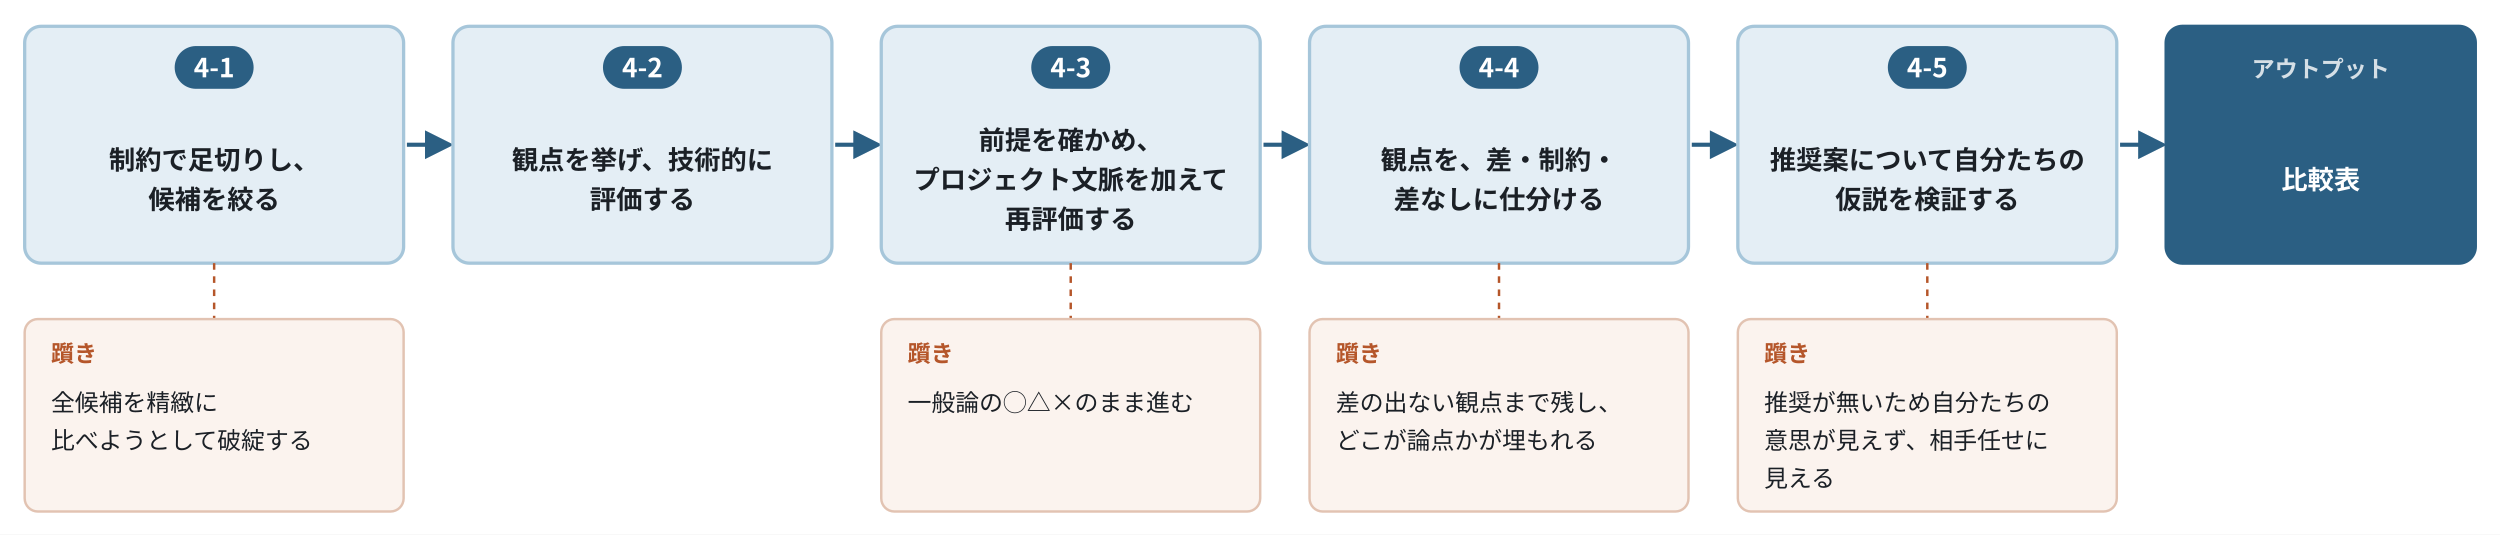
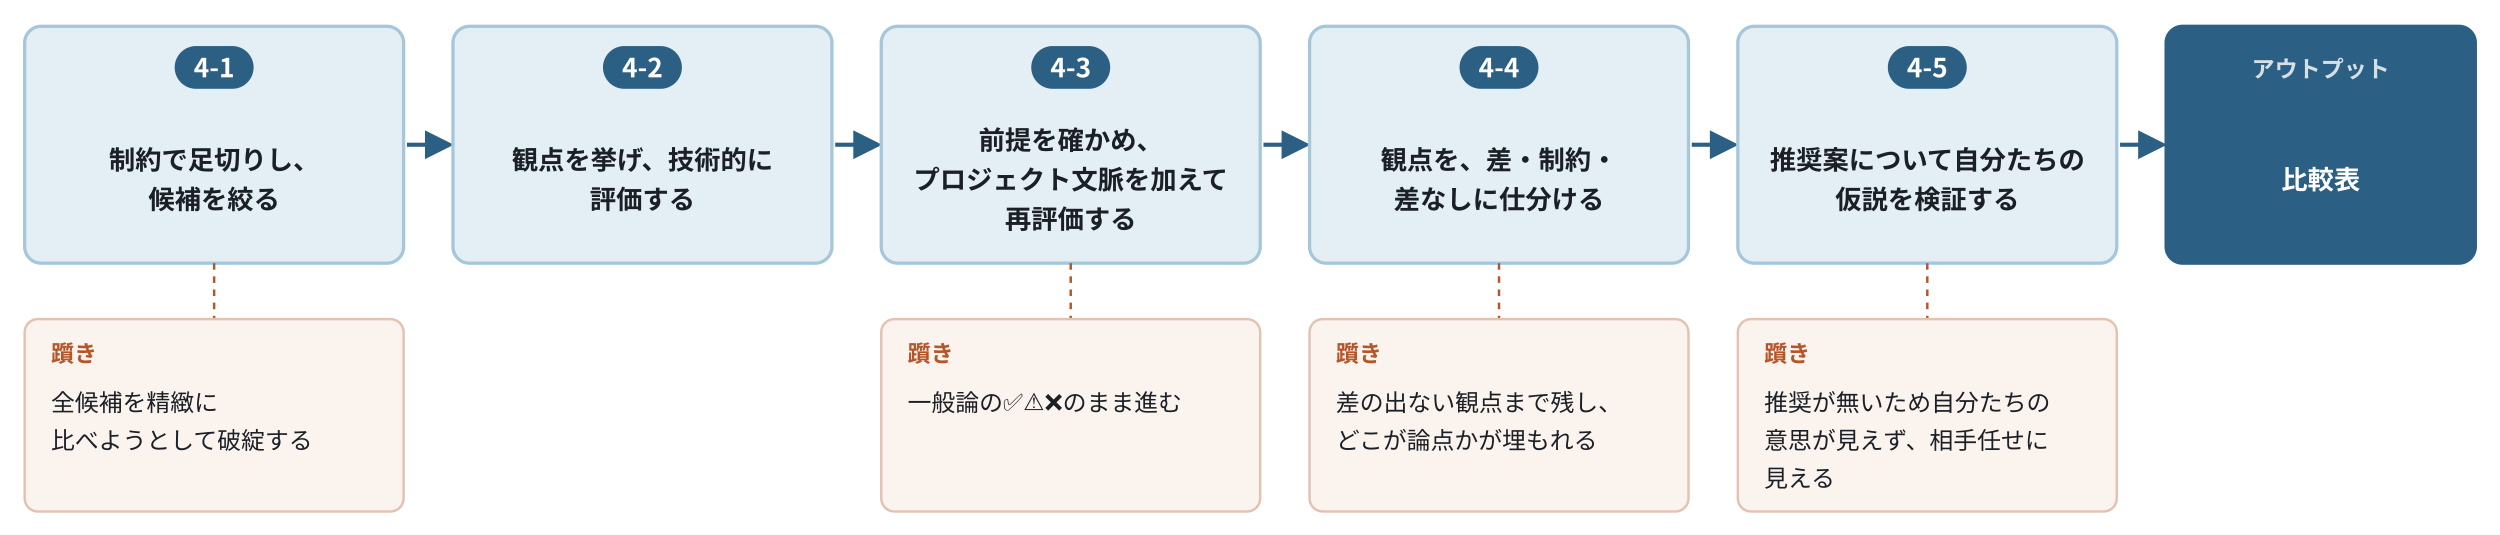
<svg xmlns="http://www.w3.org/2000/svg" viewBox="0 0 1520 325" width="1520" height="325" font-family="Noto Sans CJK JP, sans-serif">
  <defs>
    <marker id="a" viewBox="0 0 10 10" refX="8" refY="5" markerWidth="7" markerHeight="7" orient="auto">
      <path d="M0,0 L10,5 L0,10 z" fill="#2b5f83" />
    </marker>
  </defs>
  <rect width="1520" height="325" fill="#ffffff" />
  <rect x="15.0" y="16" width="230.4" height="144" rx="10" fill="#e4eef5" stroke="#a6c6da" stroke-width="2" />
  <rect x="106.2" y="28" width="48" height="26" rx="13" fill="#2b5f83" />
  <text x="130.2" y="47" font-size="16" font-weight="700" fill="#ffffff" text-anchor="middle">4-1</text>
  <text x="130.2" y="103.0" font-size="16" font-weight="700" fill="#1b2026" text-anchor="middle">制約で足切りし、</text>
  <text x="130.2" y="127.0" font-size="16" font-weight="700" fill="#1b2026" text-anchor="middle">候補を絞る</text>
  <line x1="247.4" y1="88.0" x2="272.4" y2="88.0" stroke="#2b5f83" stroke-width="2.5" marker-end="url(#a)" />
  <line x1="130.2" y1="160" x2="130.2" y2="194" stroke="#b5562a" stroke-width="1.5" stroke-dasharray="4 4" />
  <rect x="15.0" y="194" width="230.4" height="117" rx="8" fill="#fbf3ee" stroke="#e2c3b2" stroke-width="1.5" />
  <text x="31.0" y="220" font-size="14" font-weight="700" fill="#b5562a">躓き</text>
  <text x="31.0" y="250" font-size="14.5" fill="#1b2026">全候補を精緻に</text>
  <text x="31.0" y="273" font-size="14.5" fill="#1b2026">比べようとして破綻する</text>
  <rect x="275.4" y="16" width="230.4" height="144" rx="10" fill="#e4eef5" stroke="#a6c6da" stroke-width="2" />
  <rect x="366.6" y="28" width="48" height="26" rx="13" fill="#2b5f83" />
  <text x="390.6" y="47" font-size="16" font-weight="700" fill="#ffffff" text-anchor="middle">4-2</text>
  <text x="390.6" y="103.0" font-size="16" font-weight="700" fill="#1b2026" text-anchor="middle">観点を挙げ、技術的に</text>
  <text x="390.6" y="127.0" font-size="16" font-weight="700" fill="#1b2026" text-anchor="middle">評価する</text>
  <line x1="507.8" y1="88.0" x2="532.8" y2="88.0" stroke="#2b5f83" stroke-width="2.5" marker-end="url(#a)" />
  <rect x="535.8" y="16" width="230.4" height="144" rx="10" fill="#e4eef5" stroke="#a6c6da" stroke-width="2" />
  <rect x="627.0" y="28" width="48" height="26" rx="13" fill="#2b5f83" />
  <text x="651.0" y="47" font-size="16" font-weight="700" fill="#ffffff" text-anchor="middle">4-3</text>
  <text x="651.0" y="91.0" font-size="16" font-weight="700" fill="#1b2026" text-anchor="middle">前提を確かめ、</text>
  <text x="651.0" y="115.0" font-size="16" font-weight="700" fill="#1b2026" text-anchor="middle">プロジェクト文脈を加えて</text>
  <text x="651.0" y="139.0" font-size="16" font-weight="700" fill="#1b2026" text-anchor="middle">再評価する</text>
  <line x1="768.2" y1="88.0" x2="793.2" y2="88.0" stroke="#2b5f83" stroke-width="2.5" marker-end="url(#a)" />
  <line x1="651.0" y1="160" x2="651.0" y2="194" stroke="#b5562a" stroke-width="1.5" stroke-dasharray="4 4" />
  <rect x="535.8" y="194" width="230.4" height="117" rx="8" fill="#fbf3ee" stroke="#e2c3b2" stroke-width="1.5" />
  <text x="551.8" y="220" font-size="14" font-weight="700" fill="#b5562a">躓き</text>
-   <text x="551.8" y="250" font-size="14.5" fill="#1b2026">一般論の◯△×のまま進む</text>
+   <text x="551.8" y="250" font-size="14.5" fill="#1b2026">一般論の✅⚠️❌のまま進む</text>
  <rect x="796.2" y="16" width="230.4" height="144" rx="10" fill="#e4eef5" stroke="#a6c6da" stroke-width="2" />
  <rect x="887.4" y="28" width="48" height="26" rx="13" fill="#2b5f83" />
  <text x="911.4" y="47" font-size="16" font-weight="700" fill="#ffffff" text-anchor="middle">4-4</text>
  <text x="911.4" y="103.0" font-size="16" font-weight="700" fill="#1b2026" text-anchor="middle">観点を、差・制約・</text>
  <text x="911.4" y="127.0" font-size="16" font-weight="700" fill="#1b2026" text-anchor="middle">差なしに仕分ける</text>
  <line x1="1028.6" y1="88.0" x2="1053.6" y2="88.0" stroke="#2b5f83" stroke-width="2.5" marker-end="url(#a)" />
  <line x1="911.4" y1="160" x2="911.4" y2="194" stroke="#b5562a" stroke-width="1.5" stroke-dasharray="4 4" />
  <rect x="796.2" y="194" width="230.4" height="117" rx="8" fill="#fbf3ee" stroke="#e2c3b2" stroke-width="1.5" />
  <text x="812.2" y="220" font-size="14" font-weight="700" fill="#b5562a">躓き</text>
  <text x="812.2" y="250" font-size="14.5" fill="#1b2026">差の出ない観点まで残し、</text>
  <text x="812.2" y="273" font-size="14.5" fill="#1b2026">どこが論点かが埋もれる</text>
  <rect x="1056.6" y="16" width="230.4" height="144" rx="10" fill="#e4eef5" stroke="#a6c6da" stroke-width="2" />
  <rect x="1147.8" y="28" width="48" height="26" rx="13" fill="#2b5f83" />
  <text x="1171.8" y="47" font-size="16" font-weight="700" fill="#ffffff" text-anchor="middle">4-5</text>
  <text x="1171.8" y="103.0" font-size="16" font-weight="700" fill="#1b2026" text-anchor="middle">推奨案について自分たちの</text>
  <text x="1171.8" y="127.0" font-size="16" font-weight="700" fill="#1b2026" text-anchor="middle">仮説を検証する</text>
  <line x1="1289.0" y1="88.0" x2="1314.0" y2="88.0" stroke="#2b5f83" stroke-width="2.5" marker-end="url(#a)" />
  <line x1="1171.8" y1="160" x2="1171.8" y2="194" stroke="#b5562a" stroke-width="1.5" stroke-dasharray="4 4" />
  <rect x="1056.6" y="194" width="230.4" height="117" rx="8" fill="#fbf3ee" stroke="#e2c3b2" stroke-width="1.5" />
  <text x="1072.6" y="220" font-size="14" font-weight="700" fill="#b5562a">躓き</text>
  <text x="1072.6" y="250" font-size="14.5" fill="#1b2026">推奨が無いため自分たちの</text>
  <text x="1072.6" y="273" font-size="14.5" fill="#1b2026">意思が見えず、相手任せに</text>
  <text x="1072.6" y="296" font-size="14.5" fill="#1b2026">見える</text>
  <rect x="1317.0" y="16" width="188" height="144" rx="10" fill="#2b5f83" stroke="#2b5f83" stroke-width="2" />
  <text x="1411.0" y="47" font-size="14" font-weight="700" fill="#ffffff" fill-opacity="0.8" text-anchor="middle">アウトプット</text>
  <text x="1411.0" y="115.0" font-size="16" font-weight="700" fill="#ffffff" text-anchor="middle">比較表</text>
</svg>
